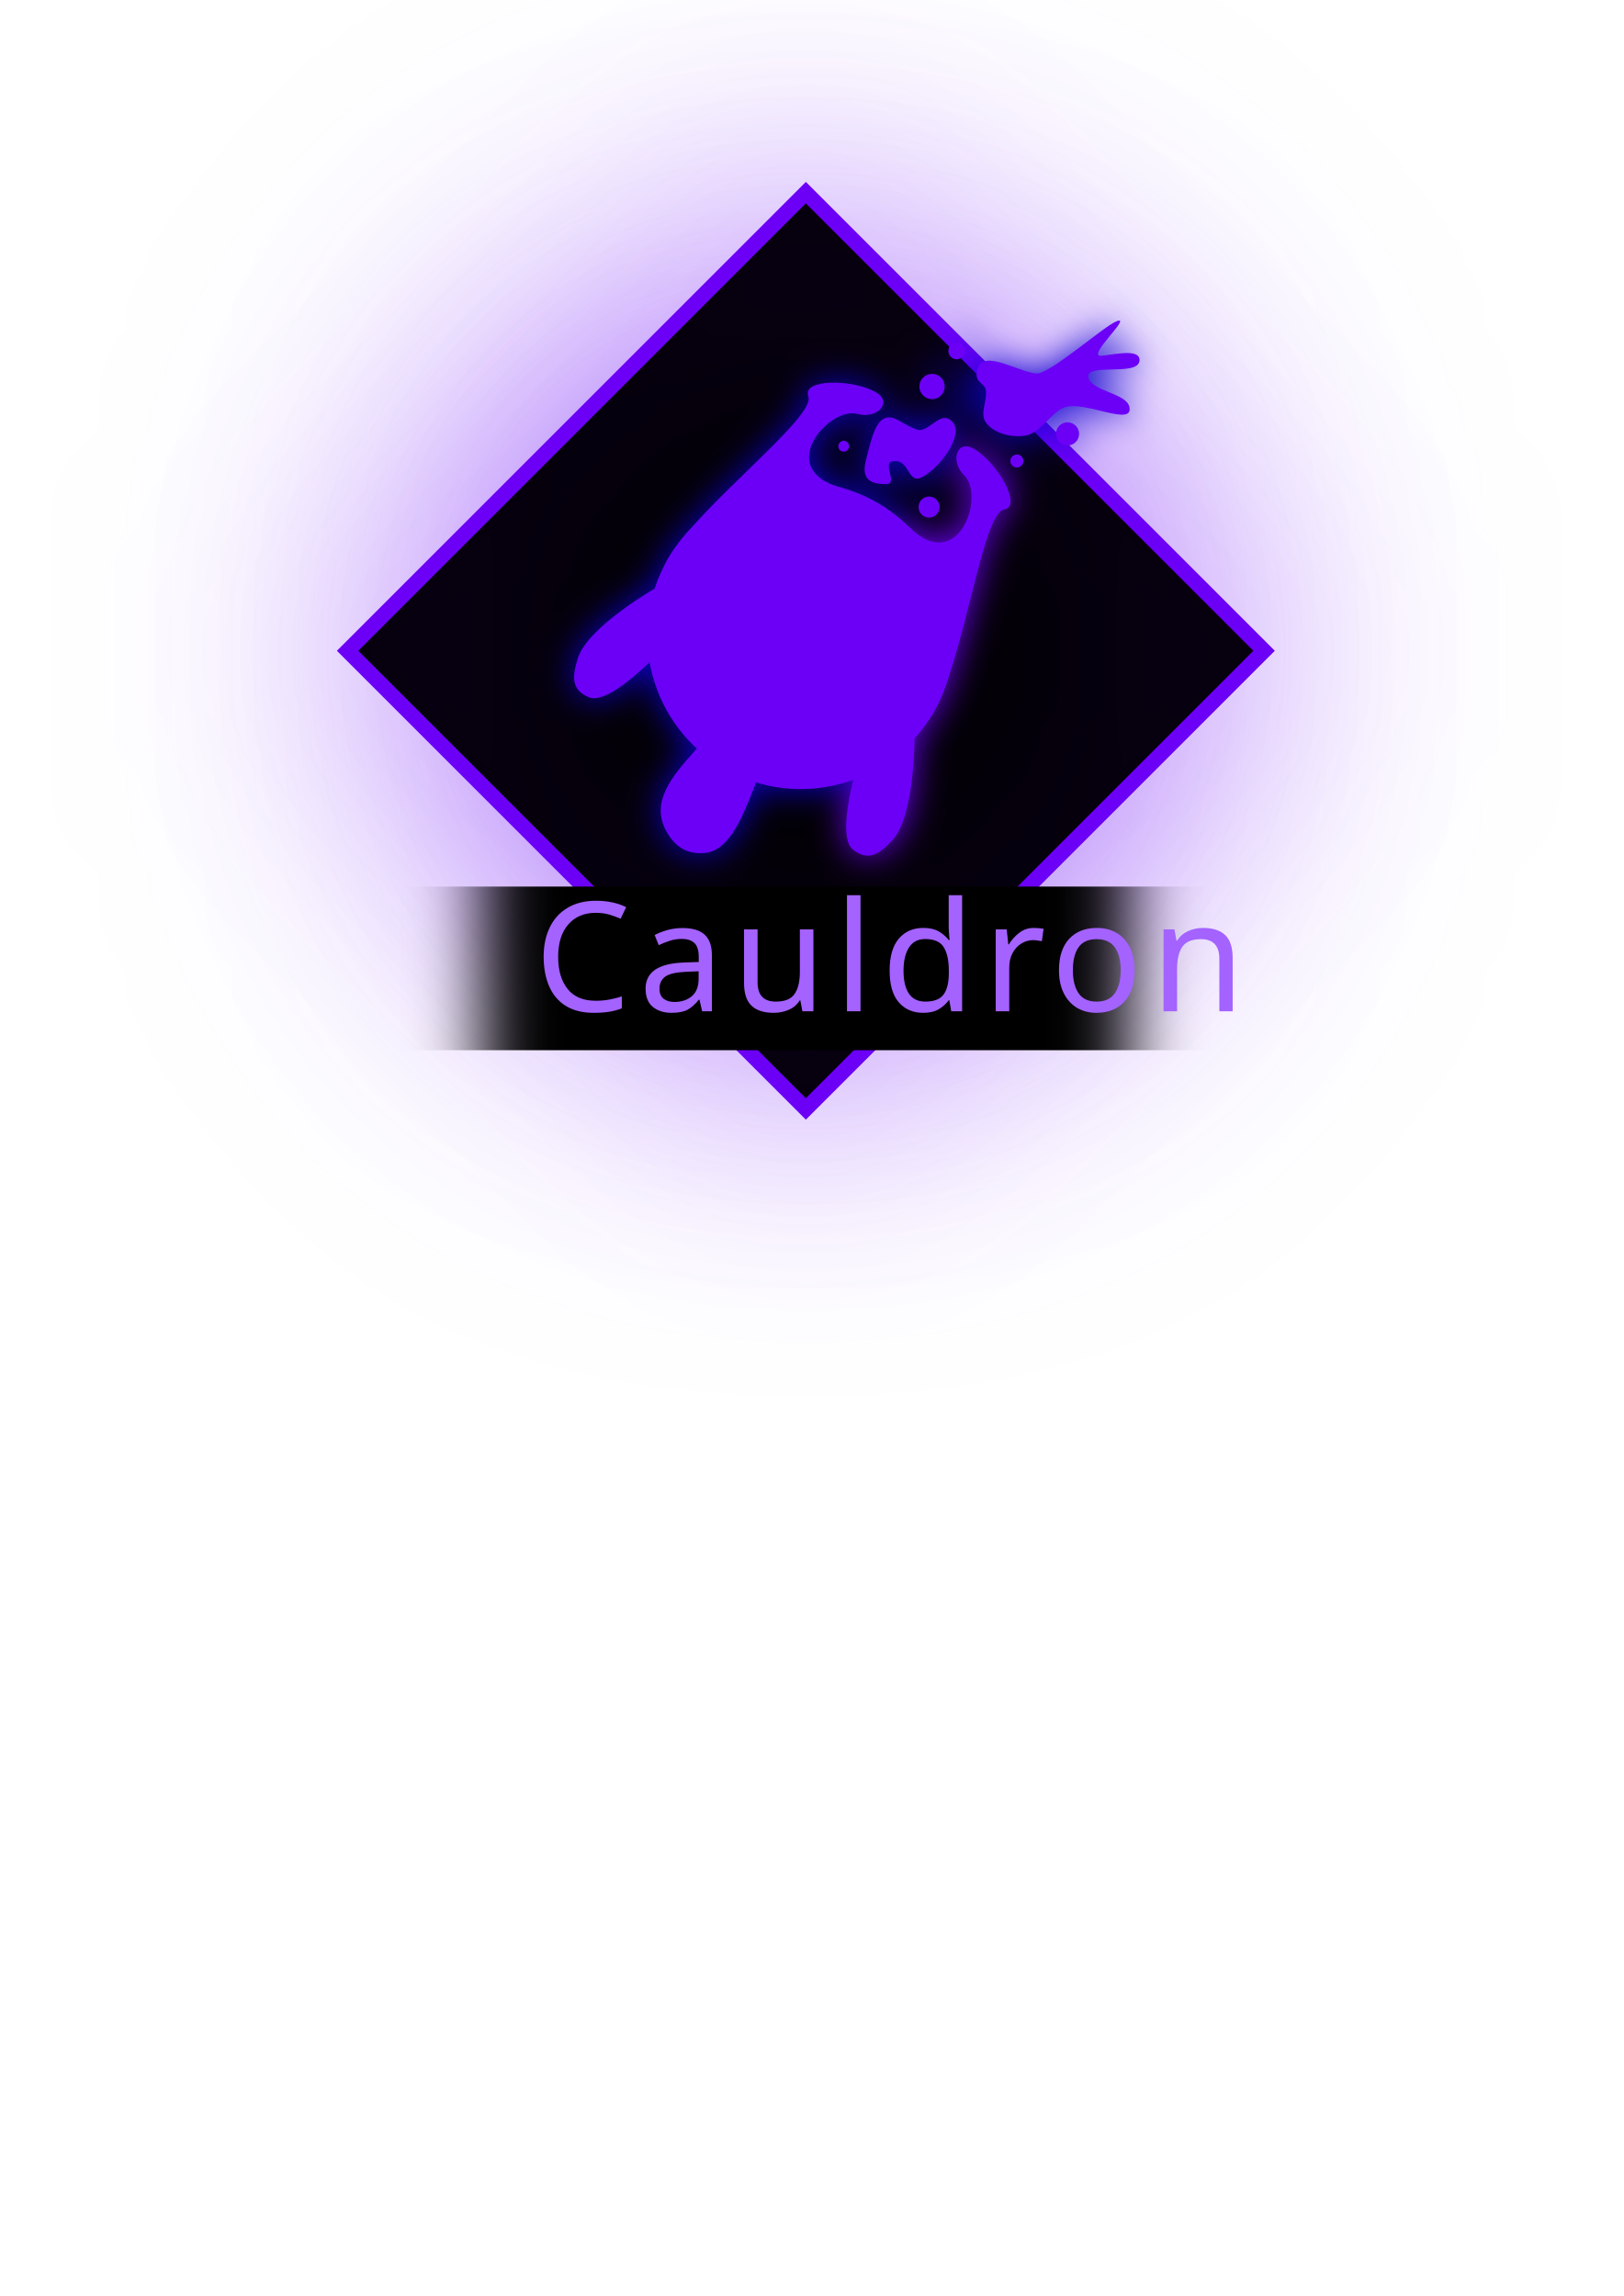
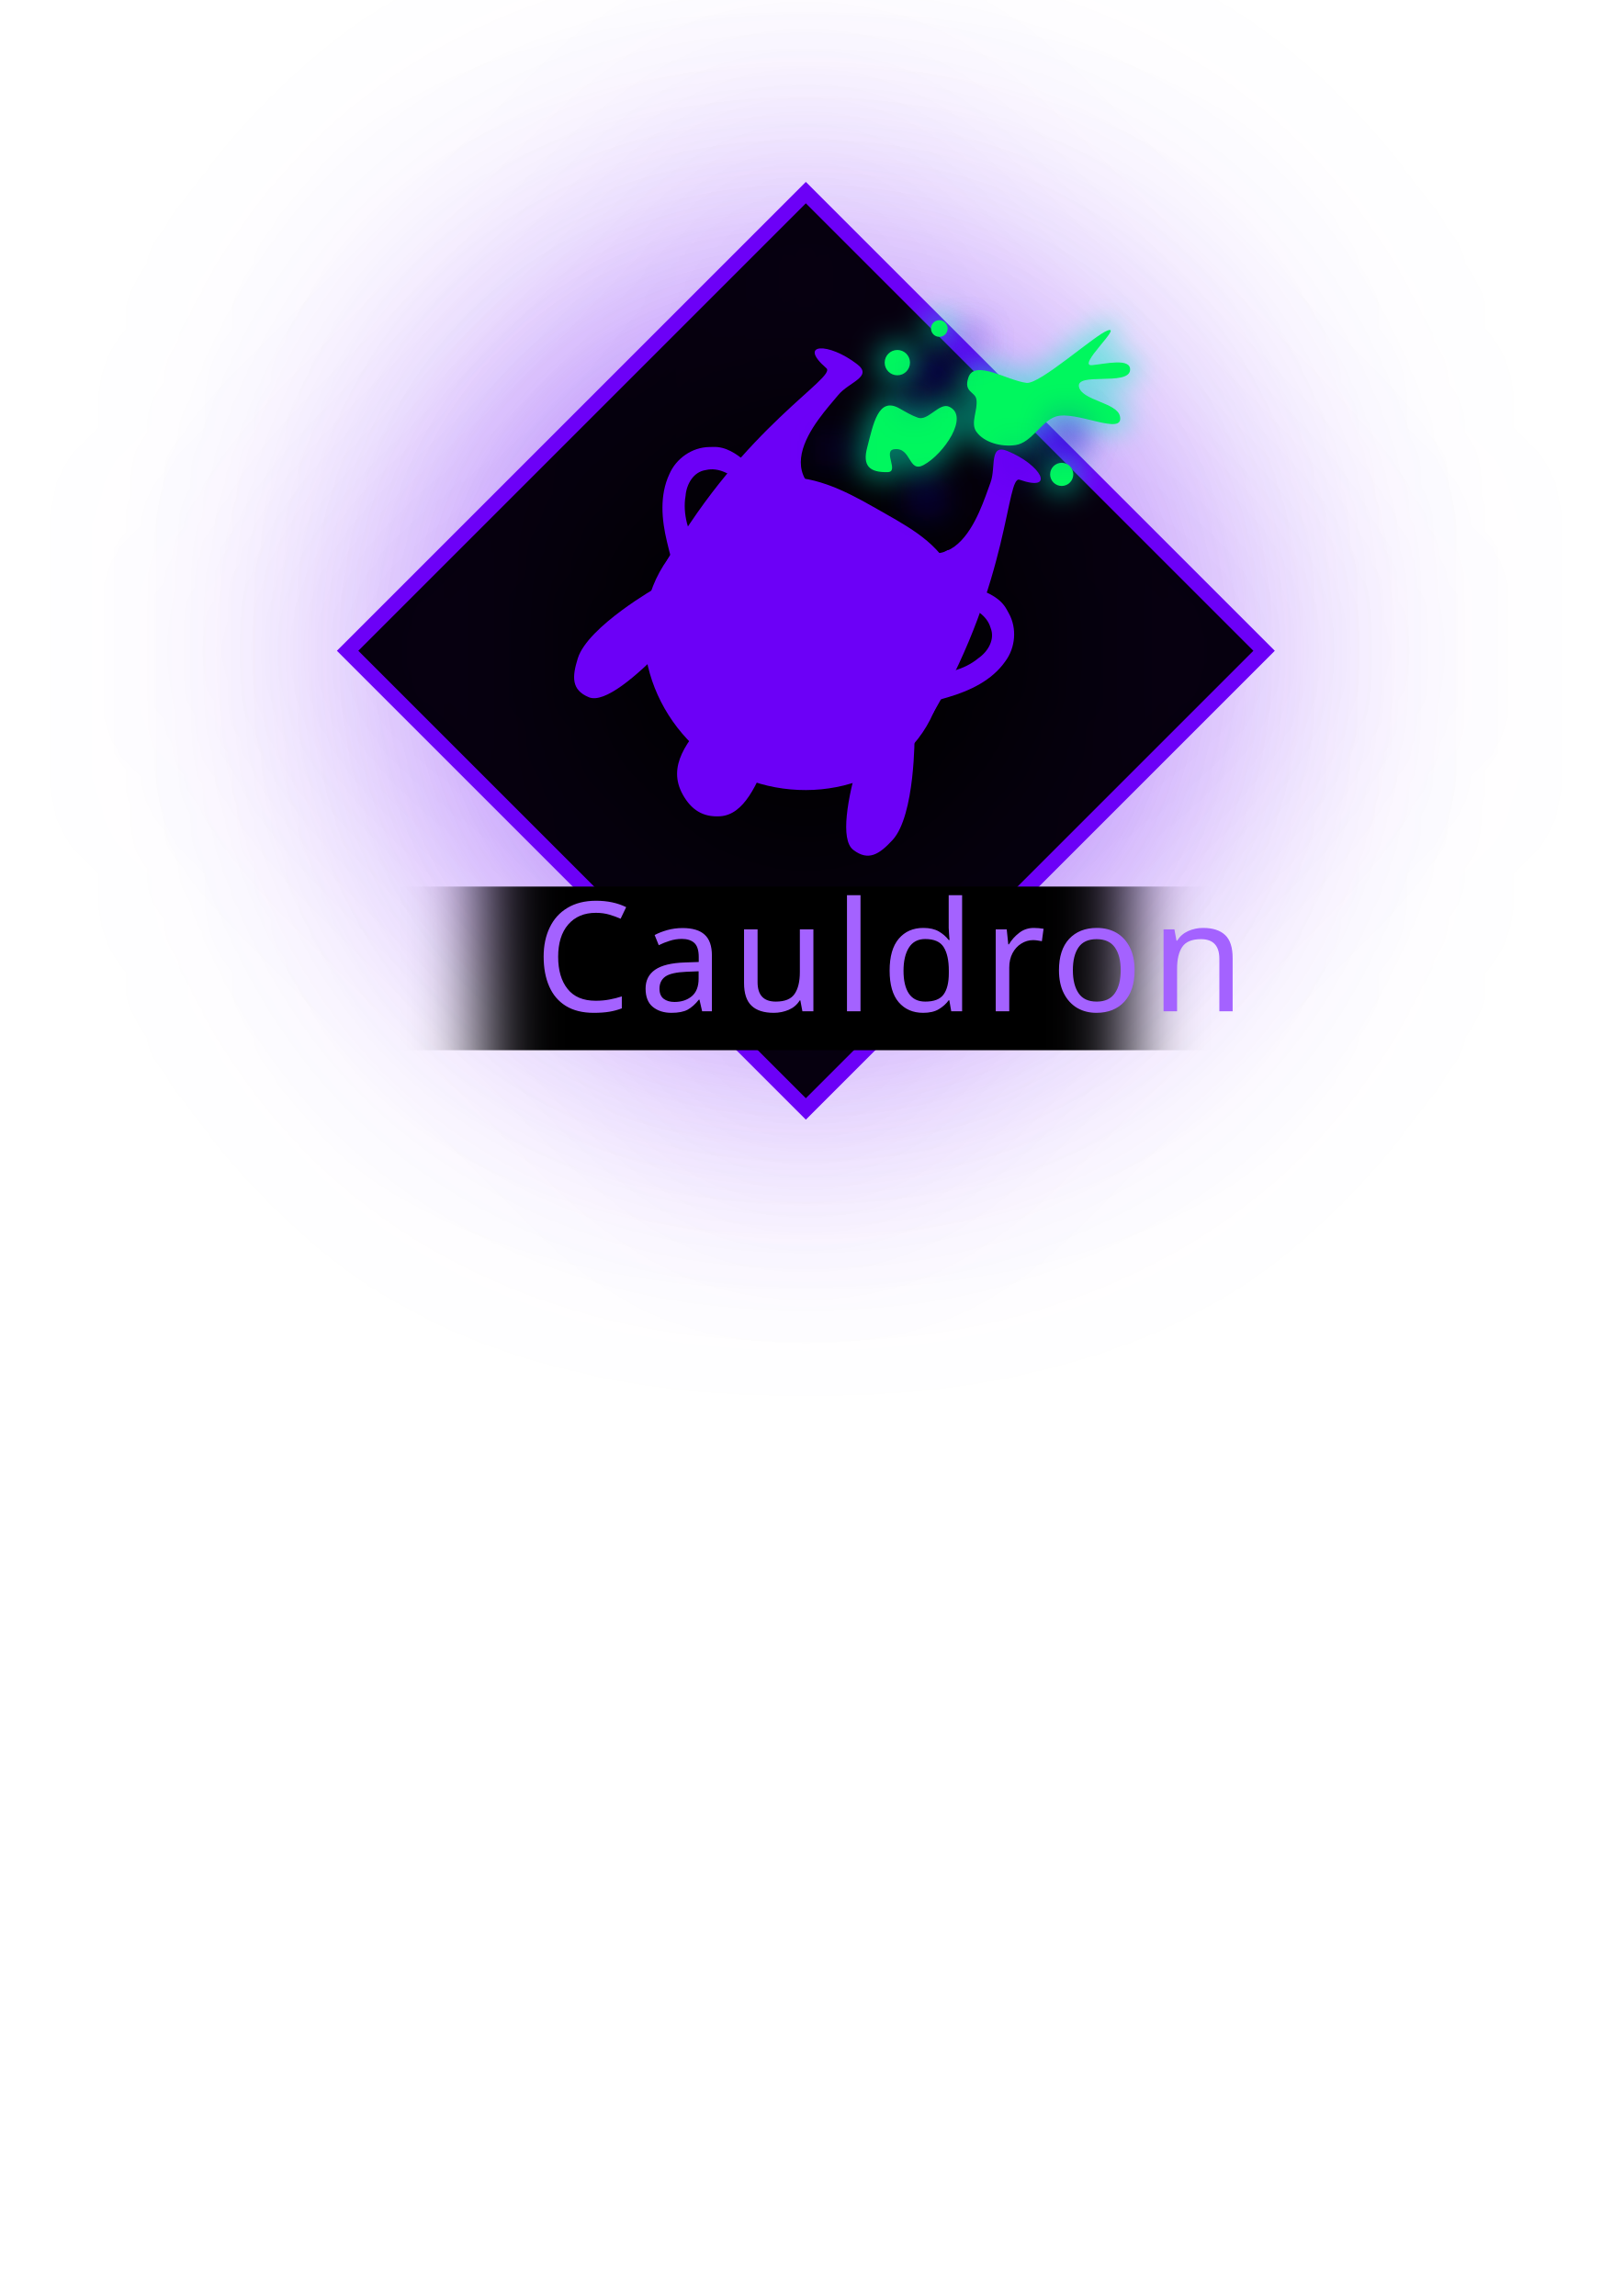
<svg xmlns="http://www.w3.org/2000/svg" xmlns:xlink="http://www.w3.org/1999/xlink" width="210mm" height="297mm" viewBox="0 0 210 297" version="1.1" id="svg1">
  <defs id="defs1">
    <filter style="color-interpolation-filters:sRGB" id="filter1354" x="-0.628" y="-0.012" width="2.256" height="1.023">
      <feGaussianBlur stdDeviation="21.515 0" id="feGaussianBlur1354" />
    </filter>
    <filter style="color-interpolation-filters:sRGB" id="filter3587" x="-2.561" y="0" width="6.121" height="1">
      <feGaussianBlur stdDeviation="70.796 0" id="feGaussianBlur3587" />
    </filter>
    <filter style="color-interpolation-filters:sRGB" id="filter3661" x="-0.127" y="0" width="1.255" height="1">
      <feGaussianBlur stdDeviation="4.425 0" id="feGaussianBlur3661" />
    </filter>
-     <filter style="color-interpolation-filters:sRGB" id="filter28" x="-0.074" y="-0.078" width="1.148" height="1.157">
+     <filter style="color-interpolation-filters:sRGB" id="filter28" x="-3.867" y="-3.867" width="8.733" height="8.733">
      <feGaussianBlur stdDeviation="2.261" id="feGaussianBlur28" />
+     </filter>
+     <filter style="color-interpolation-filters:sRGB" id="filter61" x="-0.116" y="-0.178" width="1.231" height="1.357">
+       <feGaussianBlur stdDeviation="1.749" id="feGaussianBlur61" />
    </filter>
  </defs>
  <g id="layer1">
    <g id="g3589" transform="matrix(0.5582009,0,0,0.5582009,46.04593,37.19075)" style="fill:#6600f7;fill-opacity:1">
      <path style="mix-blend-mode:normal;fill:#6600f7;stroke-linecap:square;stroke-miterlimit:1.84;paint-order:stroke fill markers;filter:url(#filter3587);fill-opacity:1" d="m 100.043,-47.352 h 66.357 v 66.357 h -66.357 z" transform="rotate(45,-1.4171121e-6,2.3333333e-7)" id="path3588" />
      <path style="fill:#6600f7;stroke-linecap:square;stroke-miterlimit:1.84;paint-order:stroke fill markers;filter:url(#filter3587);fill-opacity:1" d="M 82.584,-64.811 V 36.465 H 183.859 V -64.811 Z" transform="rotate(45,-1.4171121e-6,2.3333333e-7)" id="rect3587" />
    </g>
    <rect style="fill:#000000;fill-opacity:1;stroke-width:1.959;stroke-linecap:square;stroke-miterlimit:1.84;paint-order:stroke fill markers" id="rect1" width="83.816" height="83.816" x="91.863" y="-56.63" transform="rotate(45)" />
    <rect style="fill:none;fill-opacity:1;stroke:#6600f7;stroke-width:1.959;stroke-linecap:square;stroke-miterlimit:1.84;stroke-opacity:1;paint-order:stroke fill markers;filter:url(#filter1354)" id="rect1354" width="83.816" height="83.816" x="91.314" y="-56.08" transform="rotate(45)" />
    <rect style="fill:none;fill-opacity:1;stroke:#6c00f7;stroke-width:1.959;stroke-linecap:square;stroke-miterlimit:1.84;stroke-opacity:1;paint-order:stroke fill markers" id="rect1353" width="83.816" height="83.816" x="91.314" y="-56.08" transform="rotate(45)" />
    <g id="g30" transform="translate(4.7625,10.05417)">
-       <g id="g28" transform="translate(-0.561266,-17.02507)" style="fill:#0c00cc;fill-opacity:1;stroke:none;stroke-opacity:1;filter:url(#filter28)">
-         <g id="g19" transform="rotate(30,52.90731,84.59666)" style="fill:#0c00cc;fill-opacity:1;stroke:none;stroke-opacity:1">
-           <g id="g17" transform="translate(0.4509835)" style="fill:#0c00cc;fill-opacity:1;stroke:none;stroke-opacity:1">
-             <path id="path16" style="fill:#0c00cc;fill-opacity:1;stroke:none;stroke-width:2.565;stroke-opacity:1;paint-order:stroke fill markers" d="m 114.829,65.352 a 19.844,19.844 0 0 1 -19.844,19.844 19.844,19.844 0 0 1 -19.844,-19.844 19.844,19.844 0 0 1 19.844,-19.844 19.844,19.844 0 0 1 19.844,19.844 z" />
-             <path id="path17" style="fill:#0c00cc;fill-opacity:1;stroke:none;stroke-width:2.565;stroke-opacity:1;paint-order:stroke fill markers" d="m 87.655,33.224 c -3.377,-0.004 -9.21,3.259 -7.287,4.843 2.222,1.83 -5.226,19.421 -5.226,27.285 0,6.769 9.521,10.072 19.236,10.135 L 93.023,53.86 c 0,0 -1.168,-8.206 -3.111,-7.692 -8.692,2.299 -6.602,-8.354 -2.905,-9.33 2.534,-0.634 3.274,-3.611 0.648,-3.615 z" />
-             <use x="0" y="0" xlink:href="#path3" id="use17" transform="matrix(-1,0,0,1,189.9708,-2e-6)" style="fill:#0c00cc;fill-opacity:1;stroke:none;stroke-opacity:1" />
-           </g>
-           <path style="fill:#0c00cc;fill-opacity:1;stroke:none;stroke-width:2.565;stroke-opacity:1;paint-order:stroke fill markers" d="m 76.274,69.098 c 0,0 -5.299,8.982 -4.338,13.221 0.548,2.419 1.295,3.96 3.755,3.635 4.328,-0.57 7.224,-20.439 7.224,-20.439 z" id="path18" />
-           <path style="fill:#0c00cc;fill-opacity:1;stroke:none;stroke-width:2.565;stroke-opacity:1;paint-order:stroke fill markers" d="m 91.177,71.084 c 4.351,8.54 -5.371,20.533 1.868,24.879 1.928,1.157 3.73,1.261 5.6,0.013 5.111,-3.413 -1.702,-16.593 0.906,-24.54 0.626,-1.907 -9.285,-2.141 -8.373,-0.352 z" id="path19" />
-           <use x="0" y="0" xlink:href="#path4" id="use19" transform="matrix(-1,0,0,1,190.8728,0)" style="fill:#0c00cc;fill-opacity:1;stroke:none;stroke-opacity:1" />
-         </g>
-         <path style="fill:#0c00cc;fill-opacity:1;stroke:none;stroke-width:2.565;stroke-opacity:1;paint-order:stroke fill markers" d="m 111.984,61.345 c -2.749,-1.569 -3.377,2.038 -4.178,5.101 -0.601,2.296 0.285,3.198 2.658,3.14 1.535,-0.038 -0.671,-2.768 0.852,-2.964 2.222,-0.285 1.812,3.109 3.787,2.051 2.607,-1.397 6.004,-6.36 3.298,-7.554 -1.26,-0.556 -2.716,1.882 -4.017,1.43 -0.809,-0.281 -1.656,-0.78 -2.4,-1.204 z" id="path20" />
-         <path style="fill:#0c00cc;fill-opacity:1;stroke:none;stroke-width:2.565;stroke-opacity:1;paint-order:stroke fill markers" d="m 129.793,55.285 c -2.499,-0.297 -6.714,-3.083 -7.53,-0.702 -0.655,1.911 0.855,1.825 1.029,2.806 0.245,1.382 -0.816,3.068 0,4.209 1.035,1.448 3.289,1.983 5.051,1.731 2.115,-0.303 3.337,-3.088 5.238,-3.695 2.588,-0.827 8.876,2.604 8.279,-0.047 -0.393,-1.745 -4.83,-2.012 -5.285,-3.742 -0.53,-2.013 6.385,-0.127 6.595,-2.198 0.167,-1.655 -3.255,-0.812 -4.911,-0.655 -2.076,0.197 3.981,-5.175 2.011,-4.49 -1.622,0.564 -8.771,6.985 -10.477,6.782 z" id="path21" />
-         <circle style="fill:#0c00cc;fill-opacity:1;stroke:none;stroke-width:2.565;stroke-opacity:1;paint-order:stroke fill markers" id="circle21" cx="116.884" cy="55.144" r="1.076" />
-         <circle style="fill:#0c00cc;fill-opacity:1;stroke:none;stroke-width:2.565;stroke-opacity:1;paint-order:stroke fill markers" id="circle22" cx="120.579" cy="58.091" r="1.637" />
-         <circle style="fill:#0c00cc;fill-opacity:1;stroke:none;stroke-width:2.565;stroke-opacity:1;paint-order:stroke fill markers" id="circle23" cx="114.031" cy="58.933" r="0.702" />
-         <circle style="fill:#0c00cc;fill-opacity:1;stroke:none;stroke-width:2.565;stroke-opacity:1;paint-order:stroke fill markers" id="circle24" cx="121" cy="51.122" r="0.935" />
-         <circle style="fill:#0c00cc;fill-opacity:1;stroke:none;stroke-width:2.565;stroke-opacity:1;paint-order:stroke fill markers" id="circle25" cx="127.314" cy="66.604" r="0.842" />
-         <circle style="fill:#0c00cc;fill-opacity:1;stroke:none;stroke-width:2.565;stroke-opacity:1;paint-order:stroke fill markers" id="circle26" cx="115.621" cy="71.421" r="0.982" />
-         <circle style="fill:#0c00cc;fill-opacity:1;stroke:none;stroke-width:2.565;stroke-opacity:1;paint-order:stroke fill markers" id="circle27" cx="103.6" cy="65.154" r="0.702" />
-         <circle style="fill:#0c00cc;fill-opacity:1;stroke:none;stroke-width:2.565;stroke-opacity:1;paint-order:stroke fill markers" id="circle28" cx="133.862" cy="63.096" r="1.497" />
-       </g>
-       <g id="g15" transform="translate(-0.561266,-17.02507)" style="fill:#6c00f7;fill-opacity:1;stroke:none">
-         <g id="g6" transform="rotate(30,52.90731,84.59666)" style="fill:#6c00f7;fill-opacity:1;stroke:none">
+       <circle style="fill:#0c00cc;fill-opacity:1;stroke:none;stroke-width:2.565;stroke-opacity:1;paint-order:stroke fill markers;filter:url(#filter28)" id="circle21" cx="116.322" cy="38.119" r="1.076" />
+       <circle style="fill:#0c00cc;fill-opacity:1;stroke:none;stroke-width:2.565;stroke-opacity:1;paint-order:stroke fill markers;filter:url(#filter28)" id="circle23" cx="113.469" cy="41.908" r="0.702" />
+       <circle style="fill:#0c00cc;fill-opacity:1;stroke:none;stroke-width:2.565;stroke-opacity:1;paint-order:stroke fill markers;filter:url(#filter28)" id="circle24" cx="120.438" cy="34.097" r="0.935" />
+       <circle style="fill:#0c00cc;fill-opacity:1;stroke:none;stroke-width:2.565;stroke-opacity:1;paint-order:stroke fill markers;filter:url(#filter28)" id="circle25" cx="126.753" cy="49.578" r="0.842" />
+       <circle style="fill:#0c00cc;fill-opacity:1;stroke:none;stroke-width:2.565;stroke-opacity:1;paint-order:stroke fill markers;filter:url(#filter28)" id="circle26" cx="115.06" cy="54.396" r="0.982" />
+       <circle style="fill:#0c00cc;fill-opacity:1;stroke:none;stroke-width:2.565;stroke-opacity:1;paint-order:stroke fill markers;filter:url(#filter28)" id="circle27" cx="103.039" cy="48.129" r="0.702" />
+       <circle style="fill:#0c00cc;fill-opacity:1;stroke:none;stroke-width:2.565;stroke-opacity:1;paint-order:stroke fill markers;filter:url(#filter28)" id="circle28" cx="133.301" cy="46.071" r="1.497" />
+       <path id="path46" style="fill:#00f7c5;fill-opacity:0.475;stroke:none;stroke-width:2.565;paint-order:stroke fill markers;filter:url(#filter61)" d="m 116.605,30.316 c -1.663,-0.006 -2.674,2.274 -1.507,3.482 0.946,1.299 3.251,0.84 3.658,-0.71 0.478,-1.345 -0.714,-2.923 -2.15,-2.771 z m 21.973,1.279 c -1.58,0.397 -2.707,1.619 -4.003,2.469 -2.078,1.497 -4.02,3.28 -6.383,4.31 -1.045,-0.006 -1.996,-0.562 -2.991,-0.833 -1.469,-0.522 -3.223,-1.217 -4.708,-0.389 -1.552,0.966 -1.657,3.535 -0.098,4.553 0.282,0.874 -0.256,1.773 -0.247,2.672 -0.135,1.368 0.698,2.643 1.882,3.273 1.874,1.116 4.414,1.411 6.345,0.279 1.454,-0.86 2.289,-2.58 3.934,-3.124 2.508,-0.255 4.838,1.229 7.34,1.011 1.192,-0.11 1.876,-1.481 1.385,-2.535 -0.711,-1.685 -2.697,-2.085 -4.192,-2.793 -0.624,-0.241 -0.791,-0.508 0.018,-0.449 1.693,-0.103 3.646,0.18 5.066,-0.955 1.008,-0.982 0.475,-2.98 -0.973,-3.167 -1.018,-0.257 -2.08,-0.127 -3.104,0.022 0.73,-0.992 1.762,-1.872 2.102,-3.086 0.083,-0.745 -0.63,-1.428 -1.373,-1.26 z m -27.406,2.57 c -1.967,-0.005 -3.305,2.532 -2.132,4.137 0.973,1.724 3.862,1.595 4.66,-0.231 0.957,-1.74 -0.538,-4.08 -2.528,-3.906 z m -0.99,7.18 c -1.723,0.132 -2.597,1.887 -3.033,3.35 -0.412,1.71 -1.209,3.444 -0.92,5.233 0.346,1.416 1.854,2.175 3.227,2.145 0.947,0.158 2.164,-0.317 2.201,-1.414 0.07,-0.483 -0.081,-0.957 -0.184,-1.424 0.69,0.805 1.165,2.132 2.43,2.117 1.549,-0.016 2.653,-1.308 3.694,-2.291 1.247,-1.372 2.334,-3.08 2.448,-4.973 0.039,-1.601 -1.59,-3.144 -3.199,-2.559 -0.996,0.257 -1.664,1.298 -2.682,1.397 -1.342,-0.482 -2.47,-1.651 -3.982,-1.583 z m 22.221,7.42 c -1.737,0.037 -2.973,2.132 -2.132,3.664 0.698,1.574 3.087,1.928 4.178,0.574 1.091,-1.161 0.733,-3.27 -0.727,-3.95 -0.403,-0.212 -0.865,-0.309 -1.319,-0.289 z" />
+       <path style="fill:#00f75e;fill-opacity:1;stroke:none;stroke-width:2.565;paint-order:stroke fill markers" d="m 111.563,42.776 c -2.749,-1.569 -3.377,2.038 -4.178,5.101 -0.601,2.296 0.285,3.198 2.658,3.14 1.535,-0.038 -0.671,-2.768 0.852,-2.964 2.222,-0.285 1.812,3.109 3.787,2.051 2.607,-1.397 6.004,-6.36 3.298,-7.554 -1.26,-0.556 -2.716,1.882 -4.017,1.43 -0.809,-0.281 -1.656,-0.78 -2.4,-1.204 z" id="path6" />
+       <path style="fill:#00f75e;fill-opacity:1;stroke:none;stroke-width:2.565;paint-order:stroke fill markers" d="m 128.015,39.476 c -2.499,-0.297 -6.714,-3.083 -7.53,-0.702 -0.655,1.911 0.855,1.825 1.029,2.806 0.245,1.382 -0.816,3.068 0,4.209 1.035,1.448 3.289,1.983 5.051,1.731 2.115,-0.303 3.337,-3.088 5.238,-3.695 2.588,-0.827 8.876,2.604 8.279,-0.047 -0.393,-1.745 -4.83,-2.012 -5.285,-3.742 -0.53,-2.013 6.385,-0.127 6.595,-2.198 0.167,-1.655 -3.255,-0.812 -4.911,-0.655 -2.076,0.197 3.981,-5.175 2.011,-4.49 -1.622,0.564 -8.771,6.985 -10.477,6.782 z" id="path7" />
+       <circle style="fill:#00f75e;fill-opacity:1;stroke:none;stroke-width:2.565;paint-order:stroke fill markers" id="path8" cx="116.723" cy="32.441" r="1.076" />
+       <circle style="fill:#00f75e;fill-opacity:1;stroke:none;stroke-width:2.565;paint-order:stroke fill markers" id="path9" cx="111.294" cy="36.855" r="1.637" />
+       <circle style="fill:#00f75e;fill-opacity:1;stroke:none;stroke-width:2.565;paint-order:stroke fill markers" id="path15" cx="132.552" cy="51.309" r="1.497" />
+       <g id="g61">
+         <g id="g6" transform="rotate(30,84.39589,75.03679)" style="fill:#6c00f7;fill-opacity:1;stroke:none">
          <g id="g5" transform="translate(0.4509835)" style="fill:#6c00f7;fill-opacity:1;stroke:none">
-             <path id="path1" style="fill:#6c00f7;fill-opacity:1;stroke:none;stroke-width:2.565;paint-order:stroke fill markers" d="m 114.829,65.352 a 19.844,19.844 0 0 1 -19.844,19.844 19.844,19.844 0 0 1 -19.844,-19.844 19.844,19.844 0 0 1 19.844,-19.844 19.844,19.844 0 0 1 19.844,19.844 z" />
-             <path id="path3" style="fill:#6c00f7;fill-opacity:1;stroke:none;stroke-width:2.565;paint-order:stroke fill markers" d="m 87.655,33.224 c -3.377,-0.004 -9.21,3.259 -7.287,4.843 2.222,1.83 -5.226,19.421 -5.226,27.285 0,6.769 9.521,10.072 19.236,10.135 L 93.023,53.86 c 0,0 -1.168,-8.206 -3.111,-7.692 -8.692,2.299 -6.602,-8.354 -2.905,-9.33 2.534,-0.634 3.274,-3.611 0.648,-3.615 z" />
+             <path id="path1" style="fill:#6c00f7;fill-opacity:1;stroke:none;stroke-width:2.565;paint-order:stroke fill markers" d="m 114.829,65.352 c 1.273,10.885 -8.884,19.844 -19.844,19.844 -10.959,0 -20.936,-8.939 -19.844,-19.844 1.783,-17.793 10.511,-19.076 19.65,-19.121 9.232,-0.045 17.674,-1.091 20.037,19.121 z" />
+             <path id="path3" style="fill:#6c00f7;fill-opacity:1;stroke:none;stroke-width:2.565;paint-order:stroke fill markers" d="m 83.766,31.3 c -4.66,-0.639 -8.111,1.495 -3.209,2.434 1.803,0.345 -5.419,11.841 -5.416,31.618 0.001,6.769 9.521,10.072 19.236,10.135 L 93.023,53.86 c 0,0 9.189,-9.503 1.651,-6.852 -14.933,5.251 -11.67,-7.261 -11.052,-11.035 0.35,-2.139 2.746,-4.317 0.144,-4.674 z" />
            <use x="0" y="0" xlink:href="#path3" id="use4" transform="matrix(-1,0,0,1,189.9708,-2e-6)" style="fill:#6c00f7;fill-opacity:1;stroke:none" />
          </g>
          <path style="fill:#6c00f7;fill-opacity:1;stroke:none;stroke-width:2.565;paint-order:stroke fill markers" d="m 76.274,69.098 c 0,0 -5.299,8.982 -4.338,13.221 0.548,2.419 1.295,3.96 3.755,3.635 4.328,-0.57 7.224,-20.439 7.224,-20.439 z" id="path4" />
-           <path style="fill:#6c00f7;fill-opacity:1;stroke:none;stroke-width:2.565;paint-order:stroke fill markers" d="m 91.177,71.084 c 4.351,8.54 -5.371,20.533 1.868,24.879 1.928,1.157 3.73,1.261 5.6,0.013 5.111,-3.413 -1.702,-16.593 0.906,-24.54 0.626,-1.907 -9.285,-2.141 -8.373,-0.352 z" id="path5" />
+           <path style="fill:#6c00f7;fill-opacity:1;stroke:none;stroke-width:2.565;paint-order:stroke fill markers" d="m 90.629,65.902 c 4.351,8.54 -5.371,20.533 1.868,24.879 1.928,1.157 3.73,1.261 5.6,0.013 5.111,-3.413 -1.702,-16.593 0.906,-24.54 0.626,-1.907 -9.285,-2.141 -8.373,-0.352 z" id="path5" />
          <use x="0" y="0" xlink:href="#path4" id="use5" transform="matrix(-1,0,0,1,190.8728,0)" style="fill:#6c00f7;fill-opacity:1;stroke:none" />
        </g>
-         <path style="fill:#6c00f7;fill-opacity:1;stroke:none;stroke-width:2.565;paint-order:stroke fill markers" d="m 111.984,61.345 c -2.749,-1.569 -3.377,2.038 -4.178,5.101 -0.601,2.296 0.285,3.198 2.658,3.14 1.535,-0.038 -0.671,-2.768 0.852,-2.964 2.222,-0.285 1.812,3.109 3.787,2.051 2.607,-1.397 6.004,-6.36 3.298,-7.554 -1.26,-0.556 -2.716,1.882 -4.017,1.43 -0.809,-0.281 -1.656,-0.78 -2.4,-1.204 z" id="path6" />
-         <path style="fill:#6c00f7;fill-opacity:1;stroke:none;stroke-width:2.565;paint-order:stroke fill markers" d="m 129.793,55.285 c -2.499,-0.297 -6.714,-3.083 -7.53,-0.702 -0.655,1.911 0.855,1.825 1.029,2.806 0.245,1.382 -0.816,3.068 0,4.209 1.035,1.448 3.289,1.983 5.051,1.731 2.115,-0.303 3.337,-3.088 5.238,-3.695 2.588,-0.827 8.876,2.604 8.279,-0.047 -0.393,-1.745 -4.83,-2.012 -5.285,-3.742 -0.53,-2.013 6.385,-0.127 6.595,-2.198 0.167,-1.655 -3.255,-0.812 -4.911,-0.655 -2.076,0.197 3.981,-5.175 2.011,-4.49 -1.622,0.564 -8.771,6.985 -10.477,6.782 z" id="path7" />
-         <circle style="fill:#6c00f7;fill-opacity:1;stroke:none;stroke-width:2.565;paint-order:stroke fill markers" id="path8" cx="119.529" cy="52.366" r="1.076" />
-         <circle style="fill:#6c00f7;fill-opacity:1;stroke:none;stroke-width:2.565;paint-order:stroke fill markers" id="path9" cx="116.345" cy="56.967" r="1.637" />
-         <circle style="fill:#6c00f7;fill-opacity:1;stroke:none;stroke-width:2.565;paint-order:stroke fill markers" id="path12" cx="127.314" cy="66.604" r="0.842" />
-         <circle style="fill:#6c00f7;fill-opacity:1;stroke:none;stroke-width:2.565;paint-order:stroke fill markers" id="path14" cx="104.923" cy="64.691" r="0.702" />
-         <circle style="fill:#6c00f7;fill-opacity:1;stroke:none;stroke-width:2.565;paint-order:stroke fill markers" id="path14-2" cx="115.96" cy="72.562" r="1.363" />
-         <circle style="fill:#6c00f7;fill-opacity:1;stroke:none;stroke-width:2.565;paint-order:stroke fill markers" id="path15" cx="133.862" cy="63.096" r="1.497" />
+         <path id="path31" style="fill:#6c00f7;fill-opacity:1;stroke:none;paint-order:stroke fill markers" d="m 86.96,47.771 c -2.219,0.038 -4.271,1.473 -5.146,3.498 -1.286,2.742 -1.006,5.887 -0.316,8.748 0.757,3.179 1.703,6.51 3.613,9.25 0.6,0.84 1.719,1.861 2.785,1.152 1.696,-1.23 2.189,-3.406 3.232,-5.121 0.65,-1.185 1.3,-2.37 1.951,-3.555 -0.95,1.182 -2.007,2.778 -3.717,2.723 -1.897,-0.21 -3.079,-1.972 -3.944,-3.499 -1.111,-2.097 -1.928,-4.49 -1.513,-6.889 0.117,-1.489 1.009,-3.103 2.613,-3.328 1.706,-0.421 3.253,0.62 4.584,1.542 1.213,0.86 2.724,1.213 4.192,1.015 1.087,0.016 1.335,1.324 1.057,2.168 0.074,-0.04 0.424,-0.867 0.588,-1.215 0.471,-1.213 1.164,-2.462 1.045,-3.795 -0.365,-0.23 -0.875,0.151 -1.289,0.171 -1.731,0.455 -3.675,0.176 -5.058,-1.014 -1.17,-0.997 -2.551,-1.928 -4.159,-1.86 -0.172,-0.009 -0.344,0.007 -0.517,0.009 z" />
+         <use x="0" y="0" xlink:href="#path31" id="use31" transform="matrix(-0.5,-0.8660254,-0.8660254,0.5,210.5646,120.7095)" style="fill:#6c00f7;fill-opacity:1;stroke:none" />
      </g>
    </g>
    <g id="g3661" transform="translate(17.86719,3.429943)">
      <rect style="mix-blend-mode:normal;fill:#000000;fill-opacity:1;stroke:none;stroke-width:3.638;stroke-linecap:round;stroke-linejoin:bevel;stroke-miterlimit:1.84;stroke-dasharray:none;stroke-opacity:1;paint-order:fill markers stroke;filter:url(#filter3661)" id="rect3661" width="83.344" height="17.992" x="68.049" y="136.074" transform="matrix(1.001911,0,0,1.17648,-23.5739,-48.83566)" />
      <text xml:space="preserve" style="font-style:normal;font-variant:normal;font-weight:normal;font-stretch:normal;font-size:19.756px;font-family:'Alien Planet';-inkscape-font-specification:'Alien Planet';text-align:start;letter-spacing:0.995px;writing-mode:lr-tb;direction:ltr;text-anchor:start;fill:#a462ff;fill-opacity:1;stroke:none;stroke-width:3.2;stroke-linecap:round;stroke-linejoin:bevel;stroke-miterlimit:1.84;stroke-dasharray:none;stroke-opacity:1;paint-order:fill markers stroke" x="51.244" y="127.383" id="text3661">
        <tspan id="tspan3661" style="font-style:normal;font-variant:normal;font-weight:normal;font-stretch:normal;font-size:19.756px;font-family:'Alien Planet';-inkscape-font-specification:'Alien Planet';fill:#a462ff;fill-opacity:1;stroke:none;stroke-width:3.2" x="51.244" y="127.383">Cauldron</tspan>
      </text>
    </g>
+     <circle style="fill:#0c00cc;fill-opacity:1;stroke:none;stroke-width:2.565;stroke-opacity:1;paint-order:stroke fill markers;filter:url(#filter28)" id="circle32" cx="121.085" cy="48.173" r="1.076" />
+     <circle style="fill:#0c00cc;fill-opacity:1;stroke:none;stroke-width:2.565;stroke-opacity:1;paint-order:stroke fill markers;filter:url(#filter28)" id="circle33" cx="118.232" cy="51.962" r="0.702" />
+     <circle style="fill:#0c00cc;fill-opacity:1;stroke:none;stroke-width:2.565;stroke-opacity:1;paint-order:stroke fill markers;filter:url(#filter28)" id="circle34" cx="125.201" cy="44.151" r="0.935" />
+     <circle style="fill:#0c00cc;fill-opacity:1;stroke:none;stroke-width:2.565;stroke-opacity:1;paint-order:stroke fill markers;filter:url(#filter28)" id="circle35" cx="131.515" cy="59.633" r="0.842" />
+     <circle style="fill:#0c00cc;fill-opacity:1;stroke:none;stroke-width:2.565;stroke-opacity:1;paint-order:stroke fill markers;filter:url(#filter28)" id="circle36" cx="119.822" cy="64.45" r="0.982" />
+     <circle style="fill:#0c00cc;fill-opacity:1;stroke:none;stroke-width:2.565;stroke-opacity:1;paint-order:stroke fill markers;filter:url(#filter28)" id="circle37" cx="107.802" cy="58.183" r="0.702" />
+     <circle style="fill:#0c00cc;fill-opacity:1;stroke:none;stroke-width:2.565;stroke-opacity:1;paint-order:stroke fill markers;filter:url(#filter28)" id="circle38" cx="138.063" cy="56.125" r="1.497" />
  </g>
</svg>
